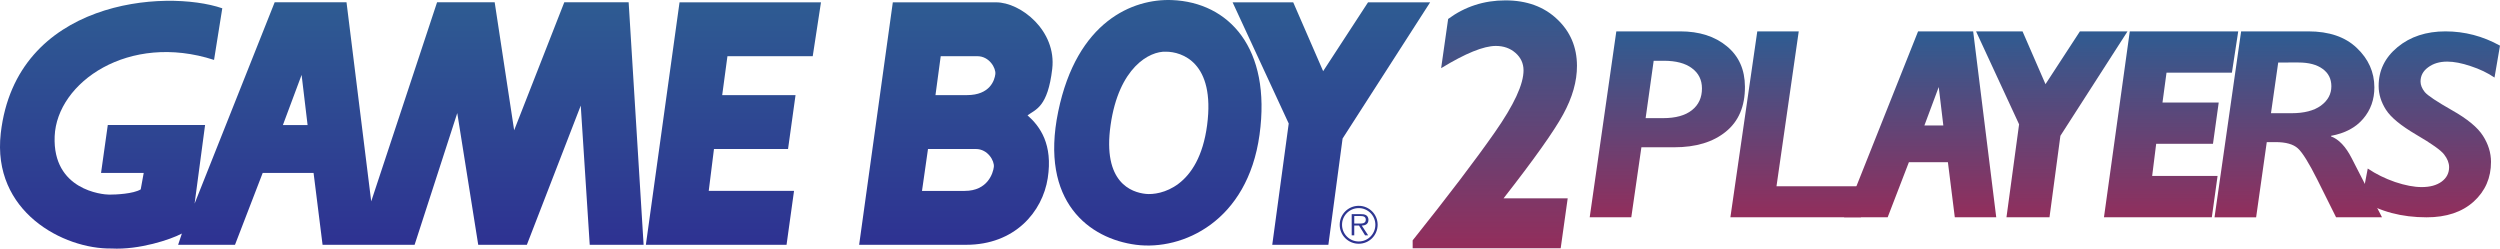
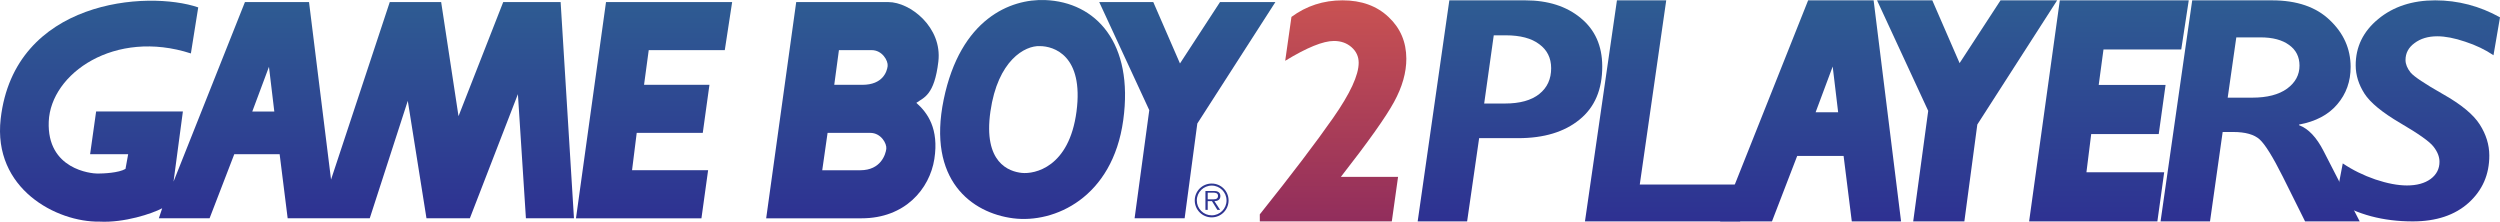
- <svg xmlns="http://www.w3.org/2000/svg" xmlns:xlink="http://www.w3.org/1999/xlink" width="262.21mm" height="26.08mm" viewBox="0 0 262.21 26.08" version="1.1" id="svg1">
+ <svg xmlns="http://www.w3.org/2000/svg" xmlns:xlink="http://www.w3.org/1999/xlink" width="294.025mm" height="26.08mm" viewBox="0 0 294.025 26.08" version="1.1" id="svg1">
  <defs id="defs1">
-     <linearGradient id="linearGradient35" gradientUnits="userSpaceOnUse" x1="127.571" y1="-0.713" x2="127.571" y2="98.787" gradientTransform="matrix(0.9999977,0,0,0.9999977,-9.5978193e-4,-6.4086325e-4)">
-       <stop offset="0.005" style="stop-color:#2e5c92;stop-opacity:1;" id="stop34" />
-       <stop offset="1" style="stop-color:#922e5c;stop-opacity:1;" id="stop35" />
-     </linearGradient>
-     <linearGradient id="linearGradient33" gradientUnits="userSpaceOnUse" x1="127.571" y1="-0.713" x2="127.571" y2="98.787" gradientTransform="matrix(0.9999977,0,0,0.9999977,-9.5978193e-4,-6.4086325e-4)">
-       <stop offset="0.005" style="stop-color:#2e5c92;stop-opacity:1;" id="stop32" />
-       <stop offset="1" style="stop-color:#922e5c;stop-opacity:1;" id="stop33" />
-     </linearGradient>
-     <linearGradient id="linearGradient32" gradientUnits="userSpaceOnUse" x1="127.571" y1="-0.713" x2="127.571" y2="98.787" gradientTransform="matrix(0.9999977,0,0,0.9999977,-9.5978193e-4,-6.4086325e-4)">
-       <stop offset="0.005" style="stop-color:#2e5c92;stop-opacity:1;" id="stop29" />
-       <stop offset="1" style="stop-color:#922e5c;stop-opacity:1;" id="stop30" />
-     </linearGradient>
-     <linearGradient id="linearGradient28" gradientUnits="userSpaceOnUse" x1="127.571" y1="-0.713" x2="127.571" y2="98.787" gradientTransform="matrix(0.9999977,0,0,0.9999977,-9.5978193e-4,-6.4086325e-4)">
-       <stop offset="0.005" style="stop-color:#2e5c92;stop-opacity:1;" id="stop27" />
-       <stop offset="1" style="stop-color:#922e5c;stop-opacity:1;" id="stop28" />
-     </linearGradient>
-     <linearGradient id="linearGradient26" gradientUnits="userSpaceOnUse" x1="127.571" y1="-0.713" x2="127.571" y2="98.787" gradientTransform="matrix(0.9999977,0,0,0.9999977,-9.5978193e-4,-6.4086325e-4)">
-       <stop offset="0.005" style="stop-color:#2e5c92;stop-opacity:1;" id="stop25" />
-       <stop offset="1" style="stop-color:#922e5c;stop-opacity:1;" id="stop26" />
-     </linearGradient>
-     <linearGradient id="linearGradient24" gradientUnits="userSpaceOnUse" x1="127.571" y1="-0.713" x2="127.571" y2="98.787" gradientTransform="matrix(0.9999977,0,0,0.9999977,-9.5978193e-4,-6.4086325e-4)">
-       <stop offset="0.005" style="stop-color:#2e5c92;stop-opacity:1;" id="stop23" />
-       <stop offset="1" style="stop-color:#922e5c;stop-opacity:1;" id="stop24" />
-     </linearGradient>
-     <linearGradient id="linearGradient20" gradientUnits="userSpaceOnUse" x1="127.571" y1="-0.713" x2="127.571" y2="98.787" gradientTransform="matrix(0.9999977,0,0,0.9999977,-9.5978193e-4,-6.4086325e-4)">
-       <stop offset="0.005" style="stop-color:#2e5c92;stop-opacity:1;" id="stop19" />
-       <stop offset="1" style="stop-color:#922e5c;stop-opacity:1;" id="stop20" />
-     </linearGradient>
    <linearGradient id="linearGradient18" gradientUnits="userSpaceOnUse" x1="127.571" y1="-0.713" x2="127.571" y2="98.787" gradientTransform="matrix(0.9999977,0,0,0.9999977,-9.5978193e-4,-6.4086325e-4)">
-       <stop offset="0.005" style="stop-color:#2e5c92;stop-opacity:1;" id="stop15" />
+       <stop offset="0.005" style="stop-color:#c95252;stop-opacity:1;" id="stop15" />
      <stop offset="1" style="stop-color:#922e5c;stop-opacity:1;" id="stop18" />
    </linearGradient>
    <linearGradient id="linearGradient17" gradientUnits="userSpaceOnUse" x1="127.571" y1="-0.713" x2="127.571" y2="98.787" gradientTransform="matrix(0.9999977,0,0,0.9999977,-9.5978193e-4,-6.4086325e-4)">
      <stop offset="0" style="stop-color:#2e5c92" id="stop16" />
      <stop offset="1" style="stop-color:#2e3192" id="stop17" />
    </linearGradient>
    <linearGradient id="c" gradientUnits="userSpaceOnUse" x1="127.571" y1="-0.713" x2="127.571" y2="98.787" gradientTransform="matrix(0.2645784,0,0,0.2645784,-2.5403194e-4,-1.6987932e-4)">
      <stop offset=".005" style="stop-color:#2e5c92" id="stop5" />
      <stop offset="1" style="stop-color:#2e3192" id="stop6" />
    </linearGradient>
    <linearGradient id="b" gradientUnits="userSpaceOnUse" x1="290.738" y1="-0.713" x2="290.738" y2="98.787" gradientTransform="matrix(0.2645833,0,0,0.2645833,-2.5403671e-4,-1.7144553e-4)">
      <stop offset=".005" style="stop-color:#2e5c92" id="stop3" />
      <stop offset="1" style="stop-color:#2e3192" id="stop4" />
    </linearGradient>
    <linearGradient id="e" gradientUnits="userSpaceOnUse" x1="378.921" y1="-0.713" x2="378.921" y2="98.787" gradientTransform="matrix(0.2645833,0,0,0.2645833,-2.5403671e-4,-1.7144553e-4)">
      <stop offset=".005" style="stop-color:#2e5c92" id="stop9" />
      <stop offset="1" style="stop-color:#2e3192" id="stop10" />
    </linearGradient>
    <linearGradient id="d" gradientUnits="userSpaceOnUse" x1="458.994" y1="-0.713" x2="458.994" y2="98.787" gradientTransform="matrix(0.2645833,0,0,0.2645833,-2.5403671e-4,-1.7144553e-4)">
      <stop offset=".005" style="stop-color:#2e5c92" id="stop7" />
      <stop offset="1" style="stop-color:#2e3192" id="stop8" />
    </linearGradient>
    <linearGradient id="a" gradientUnits="userSpaceOnUse" x1="527.771" y1="-0.713" x2="527.771" y2="98.787" gradientTransform="matrix(0.2645833,0,0,0.2645833,-2.5403671e-4,-1.7144553e-4)">
      <stop offset=".005" style="stop-color:#2e5c92" id="stop1" />
      <stop offset="1" style="stop-color:#2e3192" id="stop2" />
    </linearGradient>
    <linearGradient id="f" gradientUnits="userSpaceOnUse" x1="538.598" y1="-0.713" x2="538.598" y2="98.787" gradientTransform="matrix(0.2645833,0,0,0.2645833,-2.5403671e-4,-1.7144553e-4)">
      <stop offset=".005" style="stop-color:#2e5c92" id="stop11" />
      <stop offset="1" style="stop-color:#2e3192" id="stop12" />
    </linearGradient>
    <linearGradient id="g" gradientUnits="userSpaceOnUse" x1="539.144" y1="-0.713" x2="539.144" y2="98.787" gradientTransform="matrix(0.2645833,0,0,0.2645833,-2.5403671e-4,-1.7144553e-4)">
      <stop offset=".005" style="stop-color:#2e5c92" id="stop13" />
      <stop offset="1" style="stop-color:#2e3192" id="stop14" />
    </linearGradient>
    <linearGradient id="linearGradient22" gradientUnits="userSpaceOnUse" x1="539.144" y1="-0.713" x2="539.144" y2="98.787" gradientTransform="translate(208.3556,-171.0363)">
      <stop offset="0" style="stop-color:#2e5c92" id="stop21" />
      <stop offset="1" style="stop-color:#2e3192" id="stop22" />
    </linearGradient>
+     <linearGradient xlink:href="#linearGradient25" id="linearGradient26" x1="310.684" y1="108.232" x2="302.199" y2="204.848" gradientUnits="userSpaceOnUse" />
+     <linearGradient id="linearGradient25">
+       <stop style="stop-color:#2e5b92;stop-opacity:1;" offset="0" id="stop25" />
+       <stop style="stop-color:#2e3392;stop-opacity:1;" offset="1" id="stop26" />
+     </linearGradient>
+     <linearGradient xlink:href="#linearGradient6" id="linearGradient1" gradientUnits="userSpaceOnUse" x1="249.082" y1="108.017" x2="234.587" y2="203.99" />
    <linearGradient id="linearGradient6" gradientUnits="userSpaceOnUse" x1="127.571" y1="-0.713" x2="127.571" y2="98.787" gradientTransform="matrix(0.9999977,0,0,0.9999977,-9.5978193e-4,-6.4086325e-4)">
      <stop offset="0.005" style="stop-color:#2e5c92" id="stop1-2" />
      <stop offset="1" style="stop-color:#2e3192" id="stop2-2" />
    </linearGradient>
-     <linearGradient xlink:href="#linearGradient32" id="linearGradient1-2" gradientUnits="userSpaceOnUse" x1="241.835" y1="107.473" x2="241.835" y2="204.534" gradientTransform="matrix(0.1984568,0,0,0.1984568,149.6264,-81.27699)" />
-     <linearGradient xlink:href="#linearGradient28" id="linearGradient7" gradientUnits="userSpaceOnUse" gradientTransform="matrix(0.2028629,0,0,0.2028629,102.8591,-60.18165)" x1="527.771" y1="-0.713" x2="527.771" y2="98.787" />
-     <linearGradient xlink:href="#linearGradient26" id="linearGradient8" gradientUnits="userSpaceOnUse" gradientTransform="matrix(0.2028629,0,0,0.2028629,163.4574,-60.18165)" x1="290.738" y1="-0.713" x2="290.738" y2="98.787" />
-     <linearGradient xlink:href="#linearGradient33" id="linearGradient16" x1="44.761" y1="-30.74" x2="44.761" y2="-4.955" gradientUnits="userSpaceOnUse" gradientTransform="matrix(0.7500577,0,0,0.7500577,149.9352,-36.92277)" />
-     <linearGradient xlink:href="#linearGradient35" id="linearGradient19" x1="26.175" y1="-30.679" x2="26.175" y2="-4.732" gradientUnits="userSpaceOnUse" gradientTransform="matrix(0.7500577,0,0,0.7500577,149.9352,-36.92277)" />
-     <linearGradient xlink:href="#linearGradient18" id="linearGradient27" x1="114.463" y1="-30.732" x2="114.463" y2="-4.793" gradientUnits="userSpaceOnUse" gradientTransform="matrix(0.7500577,0,0,0.7500577,149.9352,-36.92277)" />
-     <linearGradient xlink:href="#linearGradient24" id="linearGradient29" x1="133.621" y1="-30.725" x2="133.621" y2="-4.692" gradientUnits="userSpaceOnUse" gradientTransform="matrix(0.7500577,0,0,0.7500577,149.9352,-36.92277)" />
+     <linearGradient xlink:href="#linearGradient6" id="linearGradient2" gradientUnits="userSpaceOnUse" x1="169.022" y1="107.374" x2="157.102" y2="206.136" />
+     <linearGradient xlink:href="#linearGradient25" id="linearGradient3" gradientUnits="userSpaceOnUse" x1="468.875" y1="107.803" x2="465.97" y2="204.848" />
+     <linearGradient xlink:href="#linearGradient25" id="linearGradient4" gradientUnits="userSpaceOnUse" x1="468.875" y1="107.803" x2="465.97" y2="204.848" />
+     <linearGradient xlink:href="#linearGradient6" id="linearGradient5" gradientUnits="userSpaceOnUse" gradientTransform="matrix(0.9999977,0,0,0.9999977,-9.5978193e-4,-6.4086325e-4)" x1="469.367" y1="108.564" x2="468.152" y2="205.636" />
+     <linearGradient xlink:href="#linearGradient6" id="linearGradient1-2" gradientUnits="userSpaceOnUse" x1="241.835" y1="107.473" x2="241.835" y2="204.534" gradientTransform="matrix(0.2645887,0,0,0.2645887,145.6834,-88.3686)" />
+     <linearGradient xlink:href="#a" id="linearGradient7" gradientUnits="userSpaceOnUse" gradientTransform="matrix(0.2704631,0,0,0.2704631,83.33176,-60.24363)" x1="527.771" y1="-0.713" x2="527.771" y2="98.787" />
+     <linearGradient xlink:href="#b" id="linearGradient8" gradientUnits="userSpaceOnUse" gradientTransform="matrix(0.2704631,0,0,0.2704631,164.1233,-60.24363)" x1="290.738" y1="-0.713" x2="290.738" y2="98.787" />
+     <linearGradient xlink:href="#linearGradient17" id="linearGradient16" x1="44.761" y1="-30.74" x2="44.761" y2="-4.955" gradientUnits="userSpaceOnUse" gradientTransform="translate(146.0951,-29.23418)" />
+     <linearGradient xlink:href="#linearGradient6" id="linearGradient19" x1="26.175" y1="-30.679" x2="26.175" y2="-4.732" gradientUnits="userSpaceOnUse" gradientTransform="translate(146.0951,-29.23418)" />
+     <linearGradient xlink:href="#linearGradient18" id="linearGradient23" x1="5.221" y1="-30.748" x2="5.221" y2="-5.018" gradientUnits="userSpaceOnUse" />
+     <linearGradient xlink:href="#linearGradient6" id="linearGradient27" x1="114.463" y1="-30.732" x2="114.463" y2="-4.793" gradientUnits="userSpaceOnUse" gradientTransform="translate(146.0951,-29.23418)" />
+     <linearGradient xlink:href="#linearGradient6" id="linearGradient29" x1="133.621" y1="-30.725" x2="133.621" y2="-4.692" gradientUnits="userSpaceOnUse" gradientTransform="translate(146.0951,-29.23418)" />
    <linearGradient xlink:href="#b" id="linearGradient30" gradientUnits="userSpaceOnUse" gradientTransform="matrix(0.2645833,0,0,0.2645833,-2.5403671e-4,-1.7144553e-4)" x1="290.738" y1="-0.713" x2="290.738" y2="98.787" />
    <linearGradient xlink:href="#a" id="linearGradient31" gradientUnits="userSpaceOnUse" gradientTransform="matrix(0.2645833,0,0,0.2645833,-2.5403671e-4,-1.7144553e-4)" x1="527.771" y1="-0.713" x2="527.771" y2="98.787" />
-     <linearGradient xlink:href="#linearGradient20" id="linearGradient9" gradientUnits="userSpaceOnUse" x1="5.221" y1="-30.748" x2="5.221" y2="-5.018" gradientTransform="translate(146.0951,-29.23418)" />
+     <linearGradient xlink:href="#linearGradient18" id="linearGradient9" gradientUnits="userSpaceOnUse" x1="5.221" y1="-30.748" x2="5.221" y2="-5.018" gradientTransform="translate(146.0951,-29.23418)" />
  </defs>
  <g id="g29">
    <path fill="url(#c)" d="m 29.671,13.114 1.962,-5.258 0.628,5.258 z m -2.119,5.024 h 5.337 l 0.943,7.535 h 9.654 l 4.474,-13.814 2.198,13.814 h 5.102 l 5.651,-14.599 0.942,14.599 h 5.651 L 65.935,0.241 H 59.184 L 53.926,13.663 51.884,0.241 h -6.043 L 38.934,21.12 36.344,0.241 H 28.808 L 20.41,21.355 21.509,13.113 H 11.305 l -0.707,5.024 h 4.475 l -0.314,1.727 c -0.785,0.47 -2.59,0.549 -3.296,0.549 -0.706,0 -5.965,-0.47 -5.73,-6.122 C 5.967,8.639 13.503,3.381 22.45,6.285 L 23.314,0.869 C 17.349,-1.171 1.681,-0.03 0.08,13.977 -0.861,22.218 6.674,26.143 11.697,26.065 c 2.904,0.157 6.201,-0.942 7.378,-1.57 l -0.392,1.178 h 5.965 z" id="path6" style="fill:url(#c);stroke-width:0.265" />
    <path fill="url(#b)" d="m 82.496,25.675 0.785,-5.654 H 74.335 l 0.549,-4.393 h 7.769 l 0.786,-5.652 h -7.692 l 0.55,-4.083 h 8.946 L 86.108,0.242 H 71.273 L 67.741,25.675 Z" id="path4" style="fill:url(#linearGradient30);stroke-width:0.265" />
    <path fill="url(#e)" d="m 98.116,9.976 h 3.297 c 2.433,0 2.904,-1.57 2.982,-2.197 0.079,-0.628 -0.627,-1.884 -1.883,-1.884 H 98.666 Z M 96.703,20.023 h 4.475 c 2.432,0 2.982,-1.883 3.06,-2.512 0.079,-0.628 -0.627,-1.883 -1.883,-1.883 h -5.023 z m -6.593,5.652 3.532,-25.431 h 10.832 c 2.591,0 6.358,2.983 5.888,6.986 -0.471,4.003 -1.727,4.239 -2.591,4.866 1.335,1.177 2.669,3.061 2.12,6.593 -0.55,3.533 -3.454,6.986 -8.556,6.986 z" id="path10" style="fill:url(#e);stroke-width:0.265" />
    <path fill="url(#d)" d="m 122.92,0.007 c -4.082,-0.157 -9.969,2.198 -11.931,11.696 -1.962,9.497 3.296,13.343 8.163,13.971 4.867,0.628 11.696,-2.433 12.952,-11.538 C 133.36,5.03 128.885,0.243 122.92,0.007 Z m -0.628,5.416 c 1.648,0 5.18,1.099 4.316,7.692 -0.864,6.593 -4.945,7.378 -6.436,7.221 -1.492,-0.157 -4.553,-1.177 -3.689,-7.221 0.863,-6.043 4.081,-7.77 5.809,-7.692 z" id="path8" style="fill:url(#d);stroke-width:0.265" />
    <path fill="url(#a)" d="m 129.279,0.242 h 6.358 l 3.14,7.223 4.709,-7.223 h 6.513 l -9.183,14.286 -1.491,11.146 h -5.886 l 1.727,-12.718 z" id="path2" style="fill:url(#linearGradient31);stroke-width:0.265" />
    <path fill="url(#f)" d="m 142.509,21.827 c -0.968,0 -1.75,0.781 -1.75,1.744 a 1.748,1.748 0 0 0 1.75,1.755 c 0.963,0 1.744,-0.781 1.744,-1.755 a 1.745,1.745 0 0 0 -1.744,-1.744 v -0.24 a 1.984,1.984 0 0 1 1.984,1.984 c 0,1.104 -0.886,1.994 -1.984,1.994 a 1.991,1.991 0 0 1 -1.995,-1.994 c 0,-1.094 0.89,-1.984 1.995,-1.984 z" id="path12" style="fill:url(#f);stroke-width:0.265" />
    <path fill="url(#g)" d="m 142.038,22.658 h 0.636 c 0.276,0 0.577,0.041 0.577,0.386 0,0.453 -0.484,0.401 -0.796,0.401 l -0.416,-5.3e-4 v 0.214 h 0.501 l 0.635,1.026 h 0.323 l -0.672,-1.026 c 0.396,-0.01 0.703,-0.171 0.703,-0.609 0,-0.188 -0.083,-0.386 -0.25,-0.48 -0.166,-0.099 -0.355,-0.109 -0.542,-0.109 h -0.967 v 2.223 h 0.27 v -2.026 z" id="path14" style="fill:url(#g);stroke-width:0.265" />
  </g>
+   <text xml:space="preserve" style="font-size:38.112px;line-height:0;font-family:NiseGenesis;-inkscape-font-specification:NiseGenesis;text-align:center;letter-spacing:-3.324px;word-spacing:0px;writing-mode:lr-tb;direction:ltr;text-anchor:middle;display:none;fill:#2e5b92;fill-opacity:1;stroke-width:3.43;paint-order:stroke markers fill" x="-98.175" y="75.954" id="text1" transform="matrix(1.025779,0,0.00361317,0.9748686,0,0)">
+     <tspan id="tspan1" x="2.431664e-09" y="4.4331432e-09" style="font-style:italic;font-variant:normal;font-weight:bold;font-stretch:normal;font-family:'Gill Sans MT';-inkscape-font-specification:'Gill Sans MT Bold Italic';letter-spacing:-3.324px;word-spacing:0px;fill:#2e5b92;fill-opacity:1;stroke-width:3.43">HACKS</tspan>
+   </text>
+   <g id="g23" transform="matrix(0.2645833,0,0,0.2645833,-6.173322,0.7877186)" style="display:none;fill:url(#linearGradient26)">
+     <path id="path1-8" style="font-style:italic;font-weight:bold;font-size:144.047px;line-height:0;font-family:'Gill Sans MT';-inkscape-font-specification:'Gill Sans MT Bold Italic';text-align:center;letter-spacing:-12.565px;word-spacing:0px;text-anchor:middle;fill:url(#linearGradient2);fill-opacity:1;stroke-width:13.104;paint-order:stroke markers fill" d="m 126.912,107.235 c -0.002,0.016 -0.005,0.033 -0.008,0.049 -4.634,32.737 -9.272,65.472 -13.904,98.209 h 23.447 c 1.84,-13.011 3.674,-26.023 5.512,-39.035 H 179.375 c -1.884,13.012 -3.768,26.023 -5.652,39.035 h 23.451 c 4.613,-32.753 9.227,-65.505 13.84,-98.258 h -23.447 c -1.767,12.638 -3.534,25.276 -5.301,37.914 h -37.273 c 1.789,-12.638 3.58,-25.276 5.367,-37.914 z" />
+     <path d="m 233.174,107.234 -39.121,98.258 h 23.049 l 11.219,-29.114 h 20.621 l 3.642,29.114 h 21.901 l -12.195,-98.258 z m 10.913,29.418 2.428,20.317 h -10.009 z" style="display:inline;fill:url(#linearGradient1);stroke-width:6.134;paint-order:stroke markers fill" id="path22" />
+     <path id="path1-82" style="font-style:italic;font-weight:bold;font-size:144.047px;line-height:0;font-family:'Gill Sans MT';-inkscape-font-specification:'Gill Sans MT Bold Italic';text-align:center;letter-spacing:-12.565px;word-spacing:0px;text-anchor:middle;fill:url(#linearGradient4);fill-opacity:1;stroke-width:11.976;paint-order:stroke markers fill" d="m 327.32,107.25 c -10.37,0.168 -20.86,2.407 -29.888,7.539 -7.796,4.424 -14.495,10.756 -19.153,18.323 -5.156,8.347 -7.425,18.175 -7.431,27.874 -0.091,8.787 1.802,17.775 6.588,25.297 5.075,8.071 13.123,14.362 22.406,17.122 8.625,2.615 17.898,2.569 26.719,0.988 6.911,-1.263 13.58,-3.609 19.894,-6.617 0.987,-7.819 1.969,-15.639 2.957,-23.457 -4.292,2.637 -8.608,5.148 -13.232,7.156 -6.658,2.919 -14.14,5.049 -21.597,4.675 -5.408,-0.204 -10.902,-1.927 -14.939,-5.56 -1.892,-1.652 -3.528,-3.773 -4.65,-5.904 -2.792,-5.242 -3.22,-11.433 -2.629,-17.16 0.363,-3.448 1.278,-7.106 2.724,-10.415 2.319,-5.232 5.827,-10.014 10.36,-13.615 4.001,-3.138 8.838,-5.154 13.848,-6.125 1.166,-0.234 2.697,-0.455 3.893,-0.578 9.167,-0.86 18.476,0.48 27.158,3.421 0.383,-0.128 0.249,-1.095 0.428,-1.554 1.03,-5.911 2.062,-11.822 3.09,-17.734 -8.63,-2.361 -17.561,-3.865 -26.545,-3.677 z" />
+     <path id="path1-5" style="font-style:italic;font-weight:bold;font-size:144.047px;line-height:0;font-family:'Gill Sans MT';-inkscape-font-specification:'Gill Sans MT Bold Italic';text-align:center;letter-spacing:-12.565px;word-spacing:0px;text-anchor:middle;fill:url(#linearGradient3);fill-opacity:1;stroke-width:12.768;paint-order:stroke markers fill" d="m 360.374,108.096 c -4.512,32.466 -9.026,64.931 -13.536,97.396 h 22.638 c 2.283,-16.507 4.567,-33.013 6.85,-49.52 11.926,16.507 23.854,33.012 35.78,49.52 h 26.375 c -12.885,-17.891 -25.769,-35.781 -38.653,-53.672 14.877,-14.862 29.753,-29.724 44.63,-44.586 -9.102,-1e-5 -18.204,0 -27.306,0 -13.16,13.11 -26.321,26.217 -39.481,39.326 1.82,-13.109 3.644,-26.217 5.462,-39.326 -7.546,-1e-5 -15.092,0 -22.638,0 -0.04,0.287 -0.08,0.574 -0.121,0.862 z" />
+     <path id="text1-4" style="font-style:italic;font-weight:bold;font-size:144.047px;line-height:0;font-family:'Gill Sans MT';-inkscape-font-specification:'Gill Sans MT Bold Italic';text-align:center;letter-spacing:-12.565px;word-spacing:0px;text-anchor:middle;display:inline;fill:url(#linearGradient5);fill-opacity:1;stroke-width:12.837;paint-order:stroke markers fill" d="m 469.689,107.241 c -7.717,0.095 -15.537,1.968 -21.901,6.117 -5.752,3.686 -10.484,9.023 -12.365,15.367 -1.629,5.421 -1.576,11.385 0.77,16.635 1.4,3.265 3.546,6.239 6.29,8.658 4.687,4.269 10.334,7.429 15.849,10.657 3.338,2.032 6.695,4.07 9.623,6.645 2.395,2.244 4.076,5.46 3.475,8.675 -0.451,3.223 -3.239,5.737 -6.401,6.835 -1.955,0.724 -4.173,1.018 -6.159,1.068 -5.655,0.109 -11.246,-1.359 -16.53,-3.279 -4.803,-1.769 -9.319,-4.168 -13.493,-6.998 -1.195,6.141 -2.391,12.281 -3.591,18.421 7.519,4.771 16.284,7.713 25.273,8.82 6.179,0.73 12.497,0.959 18.652,-0.036 6.8,-1.078 13.342,-3.99 18.102,-8.688 4.546,-4.335 7.458,-10.096 8.186,-16.126 0.665,-4.798 0.131,-9.787 -1.952,-14.254 -1.633,-3.701 -4.175,-7.028 -7.353,-9.718 -4.415,-3.873 -9.655,-6.766 -14.82,-9.663 -3.491,-2.071 -7.081,-4.066 -10.163,-6.661 -1.912,-1.801 -3.114,-4.421 -2.567,-6.966 0.504,-3.192 3.346,-5.557 6.386,-6.78 4.524,-1.794 9.646,-1.241 14.288,-0.122 5.532,1.417 10.958,3.422 15.763,6.459 0.76,0.482 1.506,0.983 2.261,1.472 1.092,-6.233 2.183,-12.466 3.275,-18.699 -6.496,-3.586 -13.668,-6.165 -21.142,-7.218 -3.227,-0.469 -6.496,-0.668 -9.759,-0.621 z" />
+   </g>
+   <text xml:space="preserve" style="font-size:38.112px;line-height:0;font-family:NiseGenesis;-inkscape-font-specification:NiseGenesis;text-align:center;letter-spacing:-3.324px;word-spacing:0px;writing-mode:lr-tb;direction:ltr;text-anchor:middle;display:none;fill:#2e5b92;fill-opacity:1;stroke-width:3.43;paint-order:stroke markers fill" x="72.65" y="55.114" id="text1-5" transform="matrix(1.025779,0,0.00361317,0.9748686,0,0)">
+     <tspan id="tspan1-4" x="2.431664e-09" y="4.4331432e-09" style="font-style:italic;font-variant:normal;font-weight:bold;font-stretch:normal;font-family:'Gill Sans MT';-inkscape-font-specification:'Gill Sans MT Bold Italic';letter-spacing:-3.324px;word-spacing:0px;fill:#2e5b92;fill-opacity:1;stroke-width:3.43">2PLAYERS</tspan>
+   </text>
  <g id="g8" transform="translate(5.275261,60.03674)">
+     <path d="m 13.056,-10 -0.735,5.236 H -3.203 l -0.003,-0.827 c 3.746,-4.691 6.619,-8.47 8.619,-11.336 2.013,-2.878 3.017,-5.046 3.011,-6.504 -0.003,-0.723 -0.282,-1.329 -0.838,-1.819 -0.556,-0.49 -1.246,-0.735 -2.071,-0.735 -1.276,0 -3.187,0.778 -5.733,2.333 l 0.735,-5.163 c 1.761,-1.298 3.763,-1.948 6.005,-1.948 2.23,0 4.037,0.655 5.42,1.966 1.384,1.298 2.079,2.927 2.087,4.887 0.006,1.629 -0.477,3.332 -1.45,5.108 -0.96,1.764 -3.044,4.697 -6.25,8.801 z" style="font-style:italic;font-weight:bold;font-size:38.112px;line-height:0;font-family:'Gill Sans MT';-inkscape-font-specification:'Gill Sans MT Bold Italic';text-align:center;letter-spacing:-3.324px;word-spacing:0px;text-anchor:middle;display:none;fill:url(#linearGradient23);stroke-width:3.474;paint-order:stroke markers fill" id="path1" />
    <path d="m 159.151,-39.234 -0.735,5.236 H 142.892 l -0.003,-0.827 c 3.746,-4.691 6.619,-8.47 8.619,-11.336 2.013,-2.878 3.017,-5.046 3.011,-6.504 -0.003,-0.723 -0.282,-1.329 -0.838,-1.819 -0.556,-0.49 -1.246,-0.735 -2.071,-0.735 -1.276,0 -3.187,0.778 -5.733,2.333 l 0.735,-5.163 c 1.761,-1.298 3.763,-1.948 6.005,-1.948 2.23,0 4.037,0.655 5.42,1.966 1.384,1.298 2.079,2.927 2.087,4.887 0.006,1.629 -0.477,3.332 -1.45,5.108 -0.96,1.764 -3.044,4.697 -6.25,8.801 z" style="font-style:italic;font-weight:bold;font-size:38.112px;line-height:0;font-family:'Gill Sans MT';-inkscape-font-specification:'Gill Sans MT Bold Italic';text-align:center;letter-spacing:-3.324px;word-spacing:0px;text-anchor:middle;fill:url(#linearGradient9);stroke-width:3.474;paint-order:stroke markers fill" id="path3" />
-     <g id="g1" transform="translate(0,3.249001)">
-       <path d="m 164.251,-59.996 h 6.697 c 2.007,0 3.64,0.521 4.897,1.563 1.257,1.033 1.889,2.447 1.896,4.243 0.008,2.057 -0.662,3.629 -2.009,4.718 -1.337,1.089 -3.137,1.633 -5.399,1.633 h -3.452 l -1.06,7.342 h -4.362 z m 3.918,3.085 -0.844,6.016 h 1.836 c 1.312,0 2.32,-0.279 3.023,-0.838 0.703,-0.558 1.053,-1.321 1.049,-2.289 -0.003,-0.893 -0.354,-1.596 -1.051,-2.108 -0.687,-0.521 -1.672,-0.782 -2.955,-0.782 z" style="font-style:italic;font-weight:bold;font-size:38.112px;line-height:0;font-family:'Gill Sans MT';-inkscape-font-specification:'Gill Sans MT Bold Italic';text-align:center;letter-spacing:-3.324px;word-spacing:0px;text-anchor:middle;fill:url(#linearGradient19);stroke-width:2.639;paint-order:stroke markers fill" id="path1-6" />
-       <path d="m 183.384,-59.996 -2.334,16.248 h 9.327 l -0.473,3.252 h -13.689 l 2.821,-19.5 z" style="font-style:italic;font-weight:bold;font-size:38.112px;line-height:0;font-family:'Gill Sans MT';-inkscape-font-specification:'Gill Sans MT Bold Italic';text-align:center;letter-spacing:-3.324px;word-spacing:0px;text-anchor:middle;fill:url(#linearGradient16);stroke-width:2.639;paint-order:stroke markers fill" id="path1-0" />
-       <path d="m 195.901,-59.996 -7.764,19.5 h 4.574 l 2.226,-5.778 h 4.092 l 0.723,5.778 h 4.346 l -2.42,-19.5 z m 2.166,5.838 0.482,4.032 h -1.986 z" style="display:inline;fill:url(#linearGradient1-2);stroke-width:1.217;paint-order:stroke markers fill" id="path22-1" />
-       <path fill="url(#a)" d="m 201.981,-59.996 h 4.875 l 2.408,5.538 3.611,-5.538 h 4.993 l -7.041,10.954 -1.143,8.546 h -4.513 l 1.324,-9.751 z" id="path2-2" style="fill:url(#linearGradient7);stroke-width:0.203" />
-       <path fill="url(#b)" d="m 226.71,-40.496 0.602,-4.335 h -6.86 l 0.421,-3.369 h 5.957 l 0.603,-4.333 h -5.898 l 0.422,-3.13 h 6.859 l 0.663,-4.333 h -11.374 l -2.708,19.5 z" id="path4-9" style="fill:url(#linearGradient8);stroke-width:0.203" />
-       <path d="m 229.783,-59.996 h 7.035 c 2.193,0 3.894,0.582 5.103,1.745 1.218,1.154 1.831,2.526 1.837,4.118 0.005,1.284 -0.388,2.387 -1.177,3.308 -0.78,0.921 -1.904,1.517 -3.371,1.787 l 2e-4,0.056 c 0.824,0.307 1.546,1.07 2.168,2.289 l 3.181,6.198 h -4.817 l -1.968,-3.95 c -0.878,-1.749 -1.558,-2.843 -2.039,-3.28 -0.481,-0.437 -1.261,-0.656 -2.338,-0.656 h -0.925 l -1.116,7.887 h -4.362 z m 3.89,3.266 -0.759,5.318 h 2.159 c 1.322,0 2.349,-0.265 3.081,-0.796 0.732,-0.54 1.097,-1.219 1.094,-2.038 -0.003,-0.772 -0.309,-1.377 -0.917,-1.815 -0.609,-0.447 -1.452,-0.67 -2.529,-0.67 z" style="font-style:italic;font-weight:bold;font-size:38.112px;line-height:0;font-family:'Gill Sans MT';-inkscape-font-specification:'Gill Sans MT Bold Italic';text-align:center;letter-spacing:-3.324px;word-spacing:0px;text-anchor:middle;fill:url(#linearGradient27);stroke-width:2.639;paint-order:stroke markers fill" id="path1-4" />
-       <path d="m 256.934,-58.499 -0.575,3.348 c -0.718,-0.49 -1.55,-0.889 -2.496,-1.197 -0.937,-0.318 -1.758,-0.476 -2.465,-0.476 -0.802,0 -1.469,0.2 -2.002,0.599 -0.533,0.39 -0.799,0.889 -0.796,1.497 0.001,0.363 0.151,0.73 0.448,1.102 0.307,0.363 1.259,0.998 2.856,1.905 1.607,0.907 2.689,1.801 3.246,2.681 0.557,0.871 0.837,1.778 0.841,2.722 0.006,1.678 -0.6,3.071 -1.817,4.178 -1.218,1.098 -2.862,1.647 -4.934,1.647 -2.625,0 -4.894,-0.603 -6.808,-1.81 l 0.632,-3.307 c 0.861,0.581 1.818,1.052 2.869,1.415 1.061,0.354 1.992,0.531 2.794,0.531 0.869,0 1.565,-0.191 2.088,-0.572 0.524,-0.39 0.784,-0.898 0.782,-1.524 -0.002,-0.435 -0.175,-0.875 -0.52,-1.32 -0.336,-0.445 -1.312,-1.139 -2.929,-2.082 -1.607,-0.943 -2.665,-1.814 -3.174,-2.613 -0.509,-0.798 -0.765,-1.624 -0.768,-2.477 -0.006,-1.633 0.657,-2.998 1.989,-4.096 1.332,-1.098 3.006,-1.647 5.02,-1.647 2.014,0 3.92,0.499 5.719,1.497 z" style="font-style:italic;font-weight:bold;font-size:38.112px;line-height:0;font-family:'Gill Sans MT';-inkscape-font-specification:'Gill Sans MT Bold Italic';text-align:center;letter-spacing:-3.324px;word-spacing:0px;text-anchor:middle;fill:url(#linearGradient29);stroke-width:2.573;paint-order:stroke markers fill" id="path1-66" />
-     </g>
+     <path d="m 165.181,-59.996 h 8.929 c 2.676,0 4.852,0.695 6.528,2.084 1.676,1.377 2.519,3.263 2.527,5.657 0.01,2.742 -0.883,4.839 -2.679,6.29 -1.783,1.452 -4.182,2.177 -7.198,2.177 h -4.602 l -1.413,9.789 h -5.816 z m 5.224,4.113 -1.126,8.021 h 2.448 c 1.749,0 3.093,-0.372 4.03,-1.117 0.937,-0.744 1.403,-1.762 1.399,-3.052 -0.004,-1.191 -0.471,-2.128 -1.401,-2.81 -0.916,-0.695 -2.23,-1.042 -3.94,-1.042 z" style="font-style:italic;font-weight:bold;font-size:38.112px;line-height:0;font-family:'Gill Sans MT';-inkscape-font-specification:'Gill Sans MT Bold Italic';text-align:center;letter-spacing:-3.324px;word-spacing:0px;text-anchor:middle;fill:url(#linearGradient19);stroke-width:3.519;paint-order:stroke markers fill" id="path1-6" />
+     <path d="m 190.69,-59.996 -3.112,21.662 h 12.434 l -0.63,4.336 h -18.25 l 3.761,-25.998 z" style="font-style:italic;font-weight:bold;font-size:38.112px;line-height:0;font-family:'Gill Sans MT';-inkscape-font-specification:'Gill Sans MT Bold Italic';text-align:center;letter-spacing:-3.324px;word-spacing:0px;text-anchor:middle;fill:url(#linearGradient16);stroke-width:3.519;paint-order:stroke markers fill" id="path1-0" />
+     <path d="m 207.379,-59.996 -10.351,25.998 h 6.098 l 2.968,-7.703 h 5.456 l 0.964,7.703 h 5.795 l -3.227,-25.998 z m 2.888,7.784 0.642,5.376 h -2.648 z" style="display:inline;fill:url(#linearGradient1-2);stroke-width:1.623;paint-order:stroke markers fill" id="path22-1" />
+     <path fill="url(#a)" d="m 215.484,-59.996 h 6.499 l 3.21,7.383 4.814,-7.383 h 6.657 l -9.387,14.604 -1.524,11.394 h -6.017 l 1.765,-13.001 z" id="path2-2" style="fill:url(#linearGradient7);stroke-width:0.27" />
+     <path fill="url(#b)" d="m 248.453,-33.998 0.802,-5.78 h -9.145 l 0.561,-4.491 h 7.942 l 0.804,-5.777 h -7.863 l 0.562,-4.173 h 9.145 l 0.883,-5.777 h -15.164 l -3.611,25.998 z" id="path4-9" style="fill:url(#linearGradient8);stroke-width:0.27" />
+     <path d="m 252.55,-59.996 h 9.38 c 2.924,0 5.192,0.775 6.803,2.326 1.624,1.538 2.441,3.368 2.449,5.49 0.006,1.712 -0.517,3.182 -1.57,4.411 -1.04,1.228 -2.538,2.022 -4.495,2.382 l 2.7e-4,0.074 c 1.098,0.409 2.061,1.427 2.89,3.052 l 4.241,8.263 h -6.423 l -2.624,-5.267 c -1.171,-2.332 -2.077,-3.79 -2.718,-4.373 -0.642,-0.583 -1.681,-0.875 -3.117,-0.875 h -1.234 l -1.488,10.515 h -5.816 z m 5.186,4.355 -1.012,7.09 h 2.879 c 1.762,0 3.132,-0.354 4.108,-1.061 0.976,-0.72 1.463,-1.625 1.459,-2.717 -0.004,-1.03 -0.411,-1.836 -1.223,-2.419 -0.812,-0.596 -1.935,-0.893 -3.371,-0.893 z" style="font-style:italic;font-weight:bold;font-size:38.112px;line-height:0;font-family:'Gill Sans MT';-inkscape-font-specification:'Gill Sans MT Bold Italic';text-align:center;letter-spacing:-3.324px;word-spacing:0px;text-anchor:middle;fill:url(#linearGradient27);stroke-width:3.519;paint-order:stroke markers fill" id="path1-4" />
+     <path d="m 288.75,-58 -0.766,4.463 c -0.957,-0.653 -2.066,-1.185 -3.328,-1.597 -1.249,-0.423 -2.344,-0.635 -3.286,-0.635 -1.069,0 -1.959,0.266 -2.67,0.798 -0.711,0.52 -1.065,1.185 -1.062,1.996 0.002,0.484 0.201,0.974 0.597,1.47 0.409,0.484 1.678,1.33 3.808,2.54 2.143,1.209 3.585,2.401 4.328,3.574 0.742,1.161 1.116,2.371 1.121,3.628 0.008,2.238 -0.799,4.094 -2.423,5.57 -1.624,1.463 -3.816,2.195 -6.578,2.195 -3.5,0 -6.525,-0.804 -9.077,-2.413 l 0.843,-4.409 c 1.148,0.774 2.423,1.403 3.825,1.887 1.414,0.472 2.656,0.708 3.725,0.708 1.158,0 2.086,-0.254 2.784,-0.762 0.698,-0.52 1.046,-1.197 1.042,-2.032 -0.002,-0.581 -0.233,-1.167 -0.694,-1.76 -0.448,-0.593 -1.749,-1.518 -3.905,-2.776 -2.143,-1.258 -3.553,-2.419 -4.232,-3.483 -0.678,-1.064 -1.02,-2.165 -1.024,-3.302 -0.008,-2.177 0.876,-3.997 2.652,-5.461 1.776,-1.463 4.007,-2.195 6.692,-2.195 2.685,0 5.227,0.665 7.624,1.996 z" style="font-style:italic;font-weight:bold;font-size:38.112px;line-height:0;font-family:'Gill Sans MT';-inkscape-font-specification:'Gill Sans MT Bold Italic';text-align:center;letter-spacing:-3.324px;word-spacing:0px;text-anchor:middle;fill:url(#linearGradient29);stroke-width:3.43;paint-order:stroke markers fill" id="path1-66" />
  </g>
</svg>
